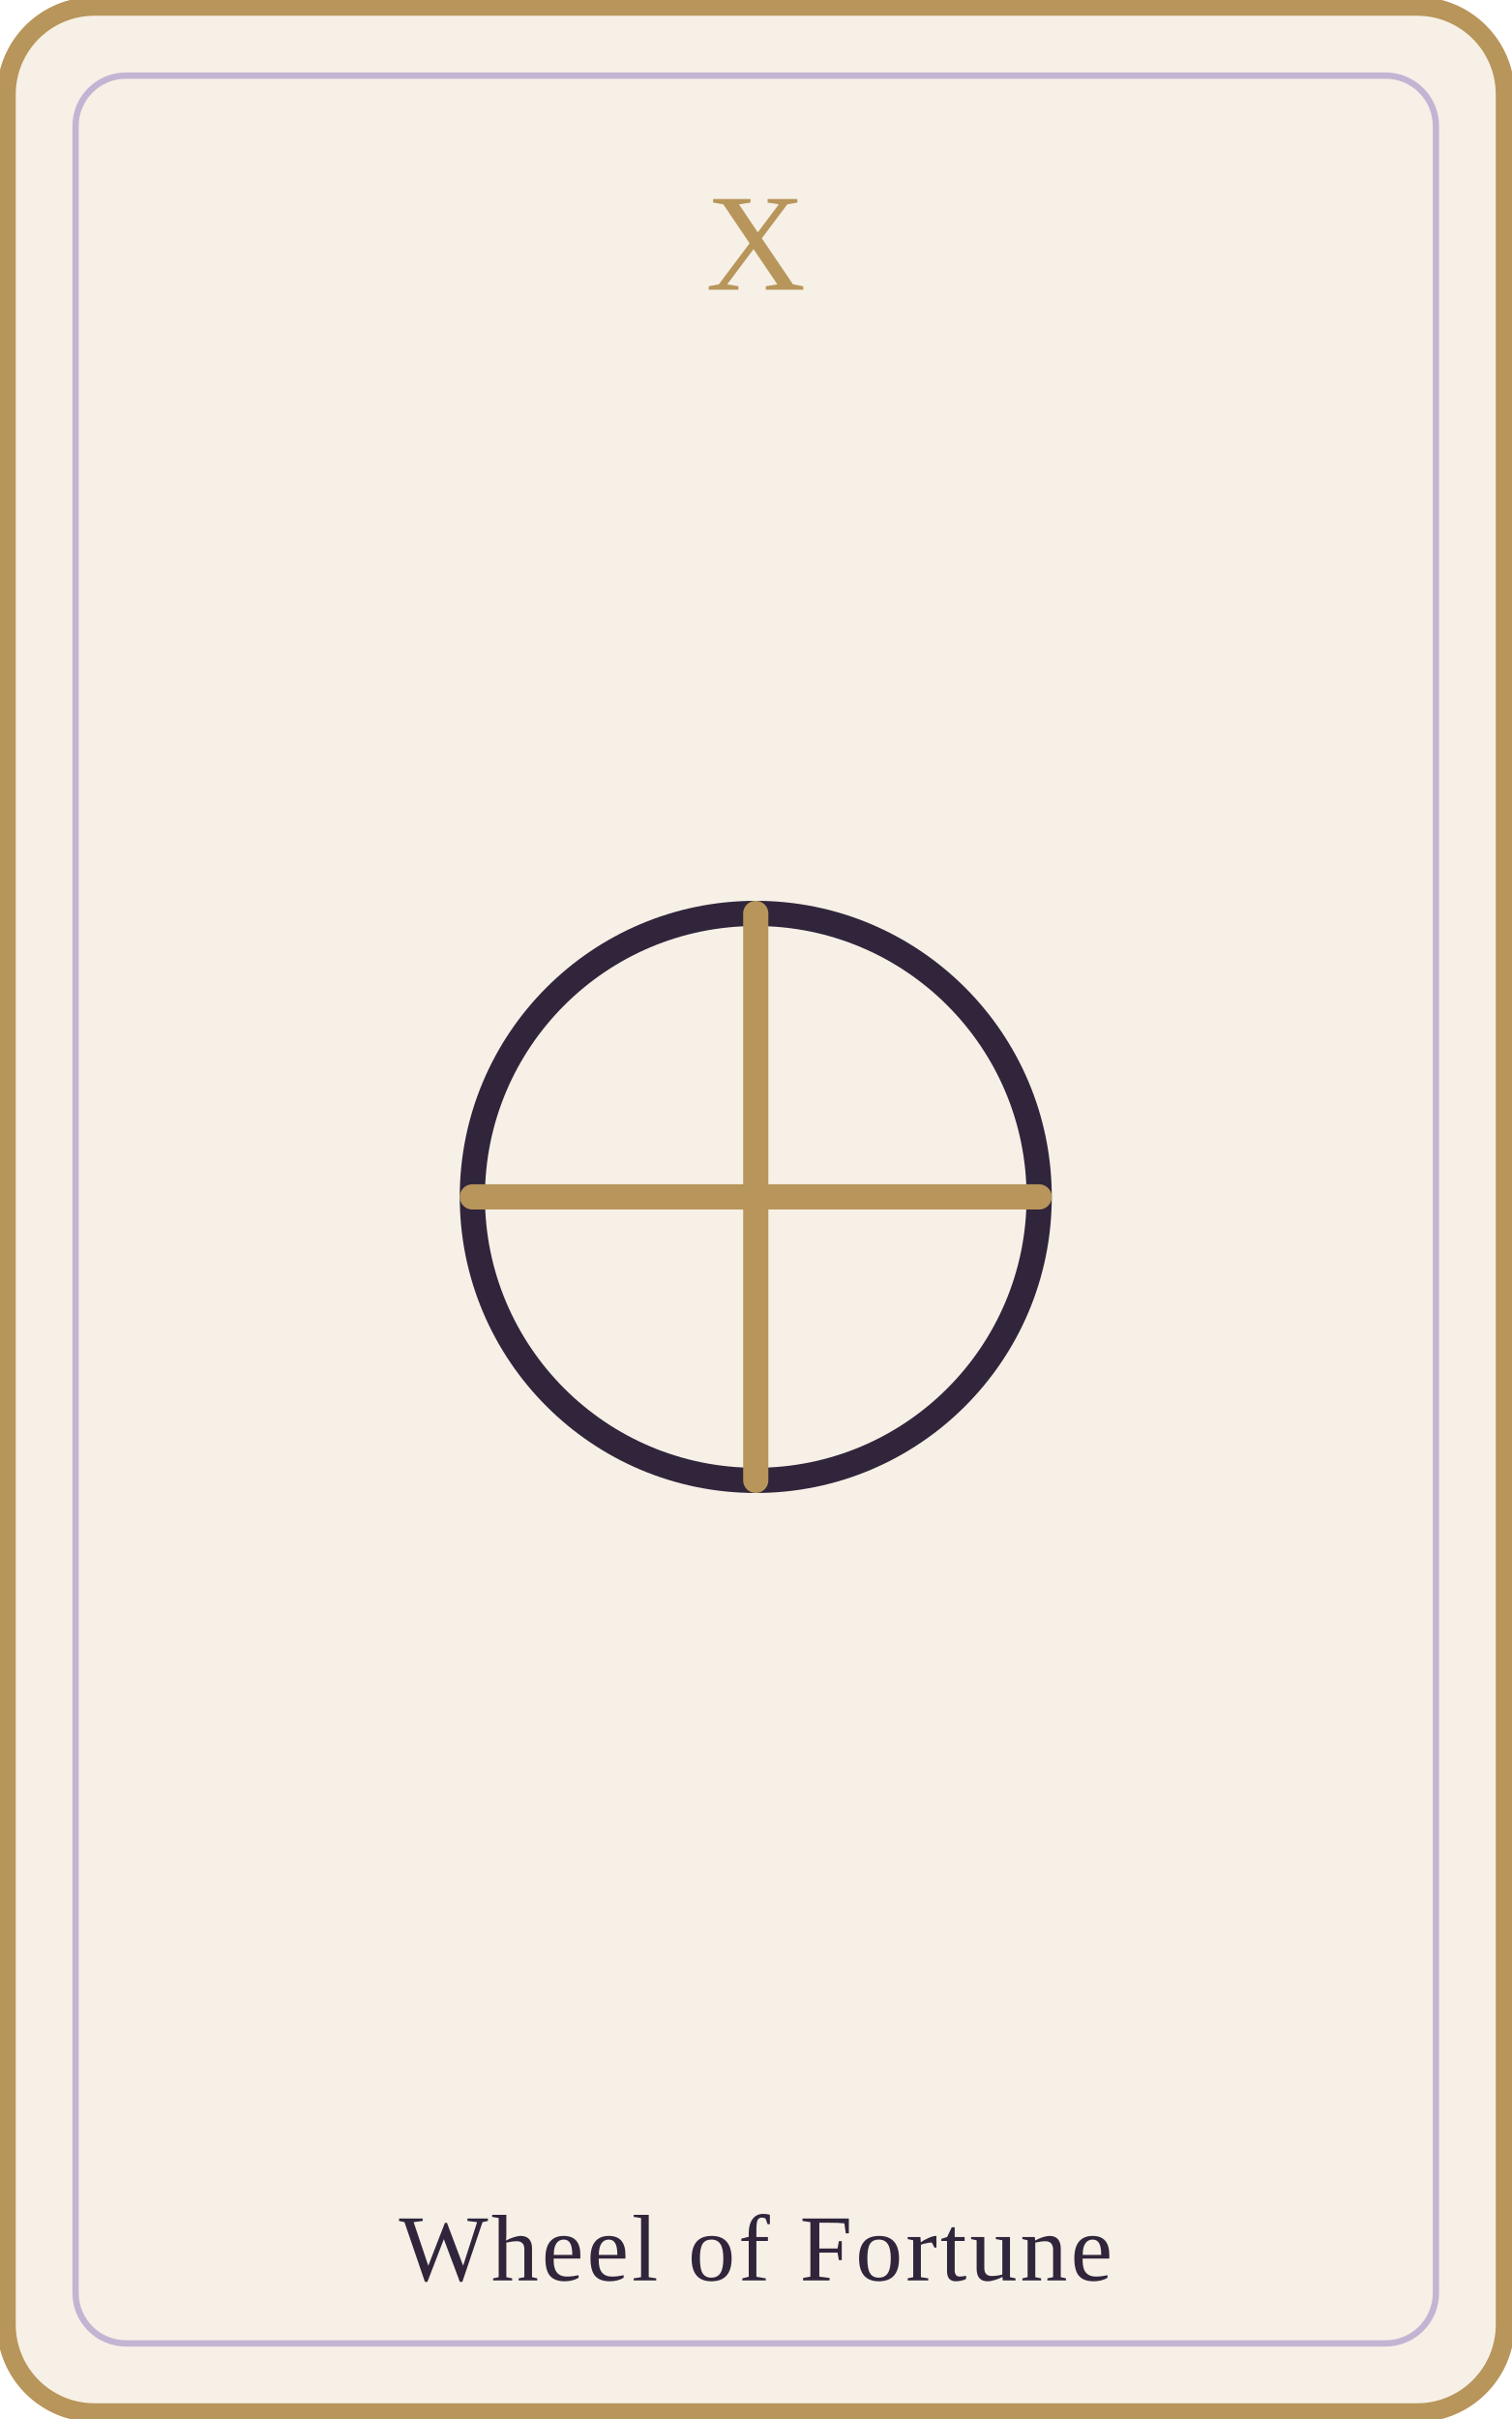
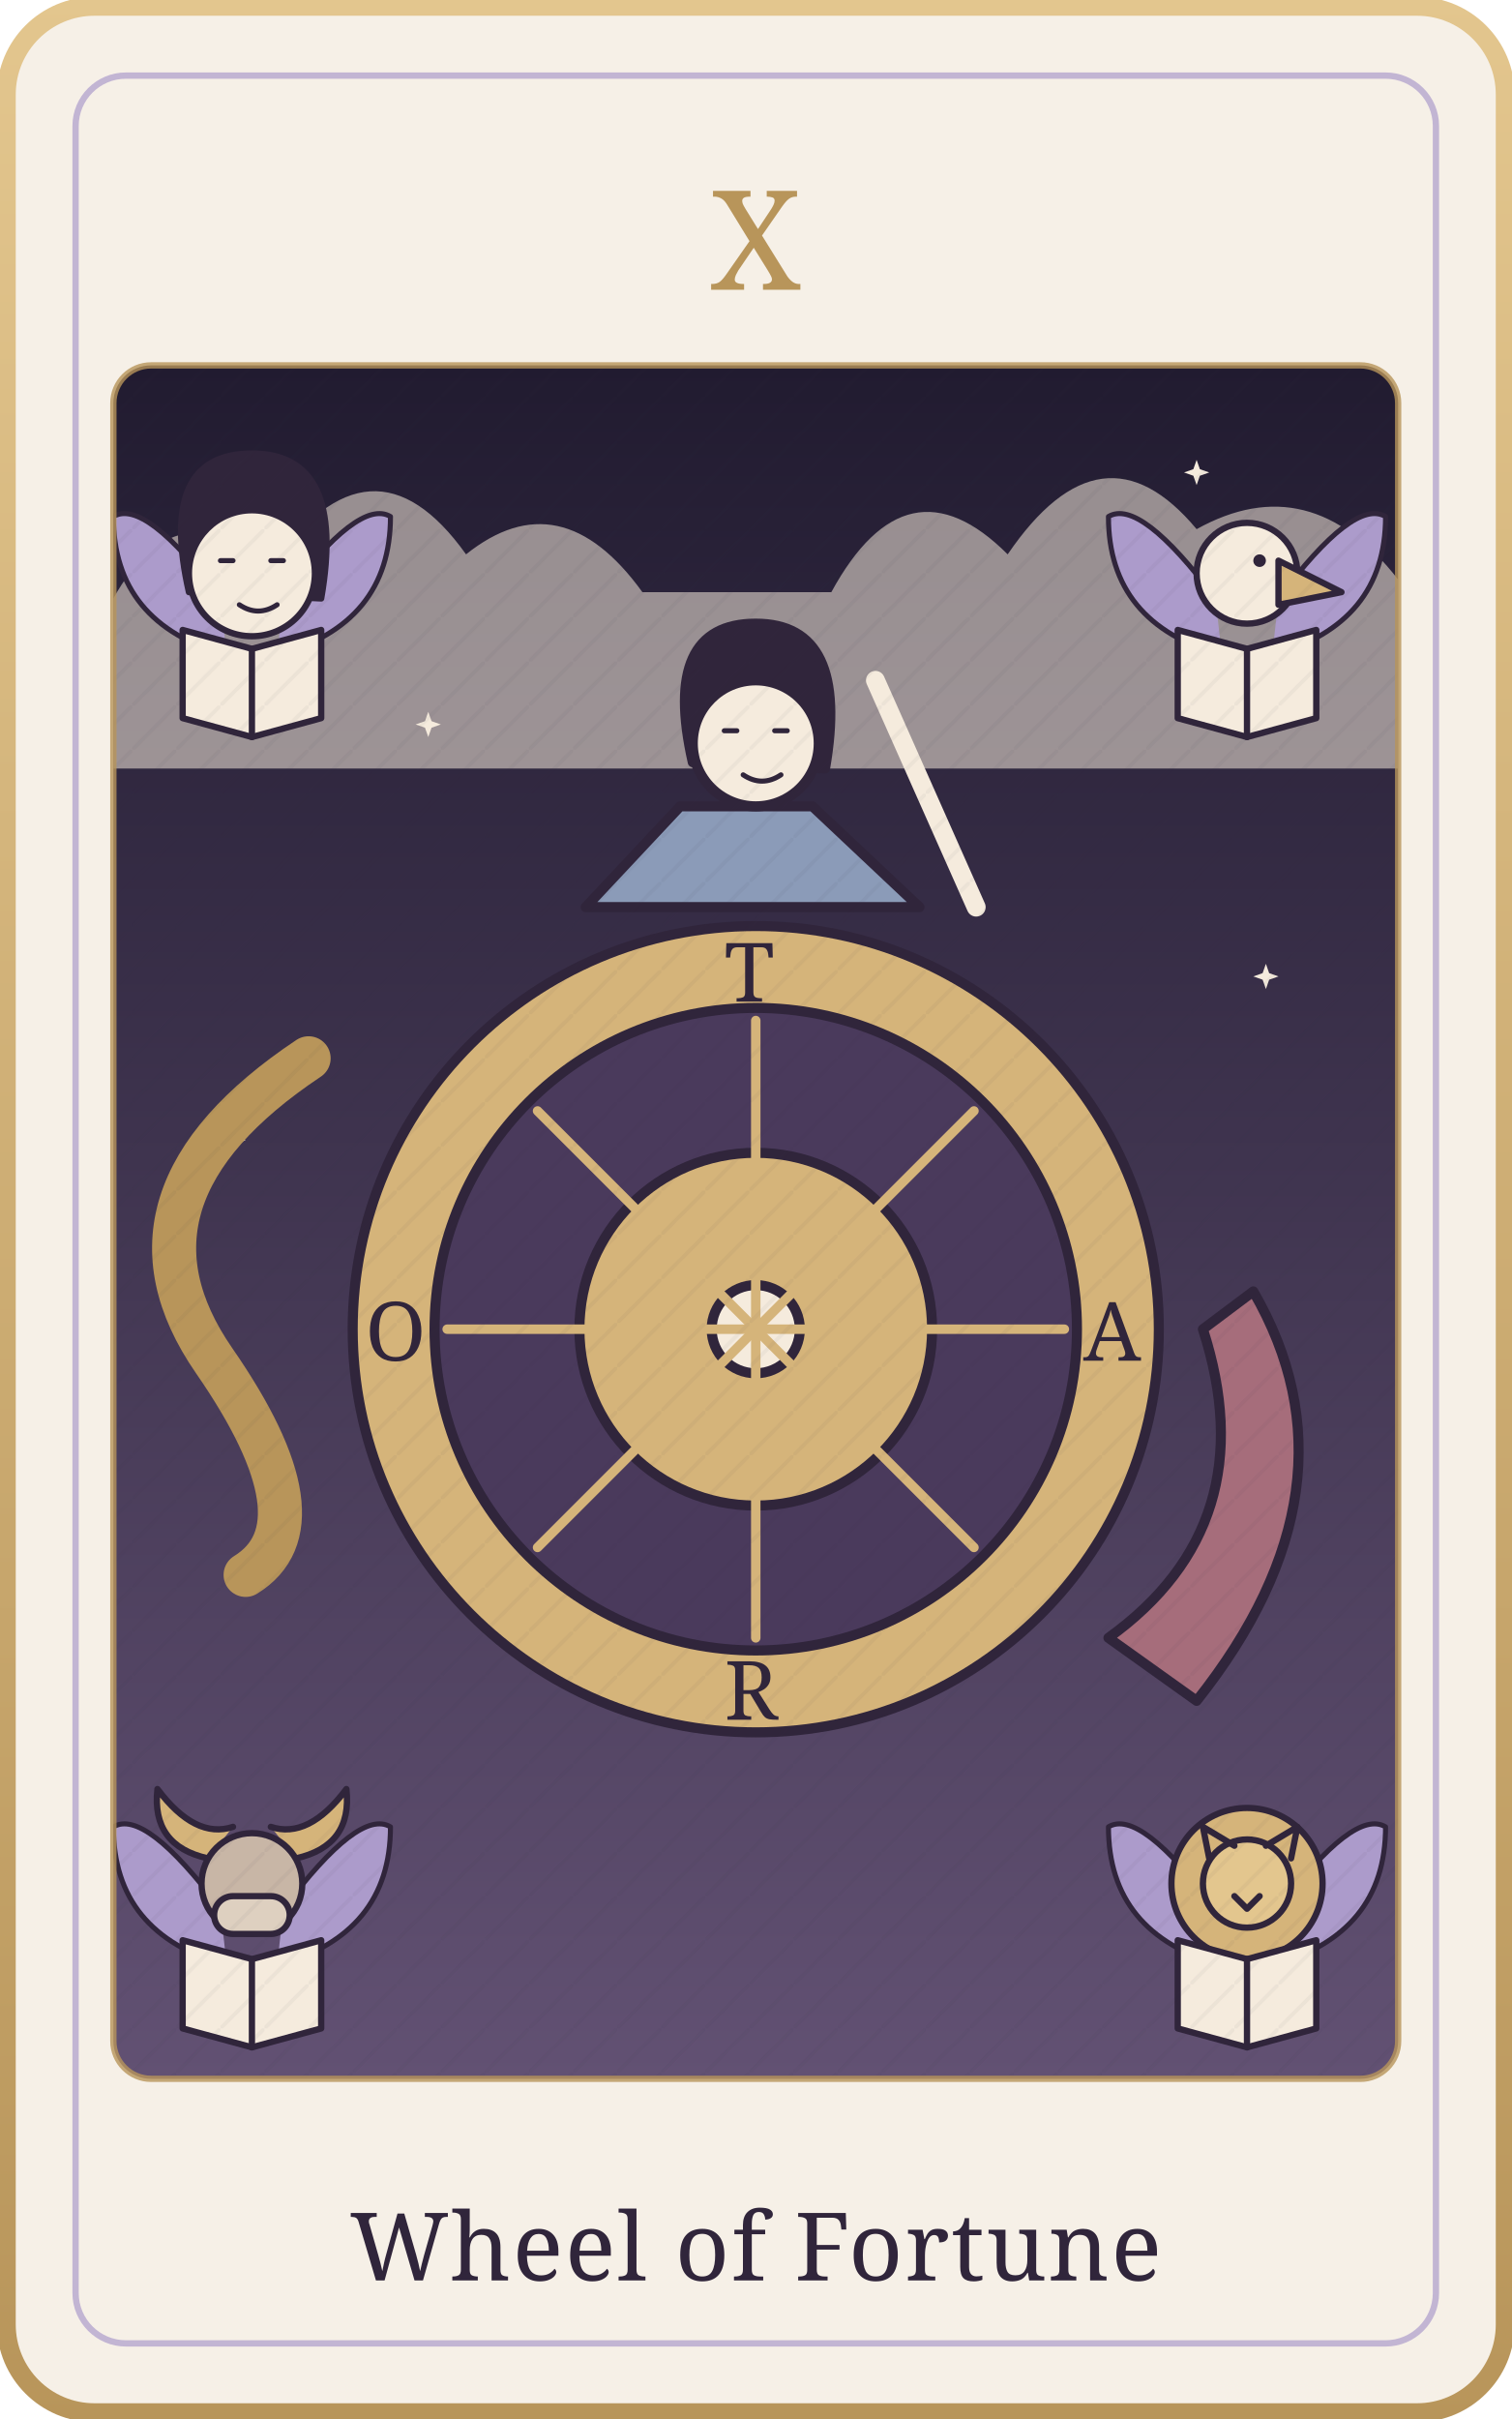
<svg xmlns="http://www.w3.org/2000/svg" viewBox="0 0 240 384" role="img" aria-label="Wheel of Fortune">
-   <rect x="1" y="1" width="238" height="382" rx="14" fill="#f6f0e7" stroke="#b8955a" stroke-width="3" />
-   <rect x="12" y="12" width="216" height="360" rx="8" fill="none" stroke="#ac9bcb" stroke-width="1" opacity="0.7" />
-   <text x="120" y="46" text-anchor="middle" font-family="Georgia, 'Times New Roman', serif" font-size="22" fill="#b8955a">X</text>
-   <g stroke="#30253b" stroke-width="4" fill="none" stroke-linecap="round" stroke-linejoin="round">
-     <circle cx="120" cy="190" r="45" />
-     <line x1="120" y1="145" x2="120" y2="235" stroke="#b8955a" />
-     <line x1="75" y1="190" x2="165" y2="190" stroke="#b8955a" />
+   <defs>
+     <linearGradient id="gold" x2="0" y2="1">
+       <stop stop-color="#e3c68e" />
+       <stop offset="1" stop-color="#b8955a" />
+     </linearGradient>
+     <linearGradient id="sky" x2="0" y2="1">
+       <stop stop-color="#211b30" />
+       <stop offset="1" stop-color="#625173" />
+     </linearGradient>
+     <linearGradient id="day" x2="0" y2="1">
+       <stop stop-color="#f5e7c8" />
+       <stop offset="1" stop-color="#e5d6cf" />
+     </linearGradient>
+     <pattern id="engraving" width="7" height="7" patternUnits="userSpaceOnUse">
+       <path d="M0 7 L7 0" stroke="#30253b" opacity=".045" stroke-width=".6" />
+     </pattern>
+     <clipPath id="picture">
+       <rect x="18" y="58" width="204" height="272" rx="6" />
+     </clipPath>
+   </defs>
+   <rect x="1" y="1" width="238" height="382" rx="14" fill="#f6f0e7" stroke="url(#gold)" stroke-width="3" />
+   <rect x="12" y="12" width="216" height="360" rx="8" fill="none" stroke="#ac9bcb" opacity=".7" />
+   <text x="120" y="46" text-anchor="middle" font-family="Georgia,serif" font-size="22" fill="#b8955a">X</text>
+   <g clip-path="url(#picture)" stroke="#30253b" stroke-width="1.6" stroke-linejoin="round" stroke-linecap="round">
+     <rect x="18" y="58" width="204" height="272" fill="url(#sky)" stroke="none" />
+     <path d="M40 78 l0.52 1.48 l1.48 0.52 l-1.48 0.52 l-0.52 1.48 l-0.52-1.48 l-1.48-0.52 l1.48-0.52 Z" fill="#f5ebdd" stroke="none" />
+     <path d="M190 73 l0.52 1.48 l1.48 0.52 l-1.48 0.52 l-0.52 1.48 l-0.52-1.48 l-1.48-0.52 l1.48-0.52 Z" fill="#f5ebdd" stroke="none" />
+     <path d="M68 113 l0.52 1.48 l1.48 0.52 l-1.48 0.52 l-0.52 1.48 l-0.52-1.48 l-1.48-0.52 l1.48-0.52 Z" fill="#f5ebdd" stroke="none" />
+     <path d="M201 153 l0.52 1.48 l1.48 0.52 l-1.48 0.52 l-0.52 1.48 l-0.52-1.48 l-1.48-0.52 l1.48-0.52 Z" fill="#f5ebdd" stroke="none" />
+     <path d="M37 179 l0.52 1.48 l1.48 0.52 l-1.48 0.52 l-0.52 1.48 l-0.52-1.48 l-1.48-0.52 l1.48-0.52 Z" fill="#f5ebdd" stroke="none" />
+     <path d="M18 95 q10-18 25-5 q16-23 31-2 q15-12 28 6 h30 q12-22 28-6 q15-22 30-4 q18-10 32 8 v30 H18 Z" fill="#f5ebdd" stroke="none" opacity=".55" />
+     <circle cx="120" cy="211" r="64" fill="#d5b47a" />
+     <circle cx="120" cy="211" r="51" fill="#4a3a5c" />
+     <circle cx="120" cy="211" r="28" fill="#d5b47a" />
+     <circle cx="120" cy="211" r="7" fill="#f5ebdd" />
+     <path d="M120 162 v98" fill="none" stroke="#d5b47a" stroke-width="1.5" transform="rotate(0 120 211)" />
+     <path d="M120 162 v98" fill="none" stroke="#d5b47a" stroke-width="1.5" transform="rotate(45 120 211)" />
+     <path d="M120 162 v98" fill="none" stroke="#d5b47a" stroke-width="1.5" transform="rotate(90 120 211)" />
+     <path d="M120 162 v98" fill="none" stroke="#d5b47a" stroke-width="1.5" transform="rotate(135 120 211)" />
+     <g fill="#30253b" stroke="none" font-family="Georgia" font-size="13">
+       <text x="115" y="159">T</text>
+       <text x="172" y="216">A</text>
+       <text x="115" y="273">R</text>
+       <text x="58" y="216">O</text>
+     </g>
+     <path d="M93 144 l15-16 h21 l17 16 Z" fill="#8b9bb8" />
+     <path d="M110 121 q-5-22 10-22 q15 0 11 23 Z" fill="#30253b" />
+     <circle cx="120" cy="118" r="10" fill="#f5ebdd" />
+     <path d="M115 116 h2 m6 0 h2 m-7 7 q3 2 6 0" fill="none" stroke-width=".8" />
+     <path d="M139 108 l16 36" fill="none" stroke="#f5ebdd" stroke-width="3" />
+     <path d="M49 168 q-33 22-15 48 t5 34" fill="none" stroke="#b8955a" stroke-width="7" />
+     <path d="M190 270 q27-34 9-65 l-8 6 q10 31-15 49 Z" fill="#a66d7b" />
+     <g stroke-width="1">
+       <path d="M35 95 q-12-16-17-13 q0 17 18 22 M45 95 q12-16 17-13 q0 17-18 22" fill="#ac9bcb" stroke-width=".8" />
+       <path d="M30 94 q-5-22 10-22 q15 0 11 23 Z" fill="#30253b" />
+       <circle cx="40" cy="91" r="10" fill="#f5ebdd" />
+       <path d="M35 89 h2 m6 0 h2 m-7 7 q3 2 6 0" fill="none" stroke-width=".8" />
+       <path d="M29 100 l11 3 l11-3 v14 l-11 3 l-11-3 Z" fill="#f5ebdd" />
+       <path d="M40 103 v14" fill="none" />
+     </g>
+     <g stroke-width="1">
+       <path d="M193 95 q-12-16-17-13 q0 17 18 22 M203 95 q12-16 17-13 q0 17-18 22" fill="#ac9bcb" stroke-width=".8" />
+       <circle cx="198" cy="91" r="8" fill="#f5ebdd" />
+       <path d="M203 89 l10 5 l-10 2 Z" fill="#d5b47a" />
+       <circle cx="200" cy="89" r="1" fill="#30253b" stroke="none" />
+       <path d="M187 100 l11 3 l11-3 v14 l-11 3 l-11-3 Z" fill="#f5ebdd" />
+       <path d="M198 103 v14" fill="none" />
+     </g>
+     <g stroke-width="1">
+       <path d="M35 303 q-12-16-17-13 q0 17 18 22 M45 303 q12-16 17-13 q0 17-18 22" fill="#ac9bcb" stroke-width=".8" />
+       <path d="M33 295 q-9-2-8-11 q6 8 12 6 M47 295 q9-2 8-11 q-6 8-12 6" fill="#d5b47a" />
+       <circle cx="40" cy="299" r="8" fill="#c8b6a6" />
+       <rect x="34" y="301" width="12" height="6" fill="#ded0c0" rx="3" />
+       <path d="M29 308 l11 3 l11-3 v14 l-11 3 l-11-3 Z" fill="#f5ebdd" />
+       <path d="M40 311 v14" fill="none" />
+     </g>
+     <g stroke-width="1">
+       <path d="M193 303 q-12-16-17-13 q0 17 18 22 M203 303 q12-16 17-13 q0 17-18 22" fill="#ac9bcb" stroke-width=".8" />
+       <circle cx="198" cy="299" r="12" fill="#d5b47a" />
+       <circle cx="198" cy="299" r="7" fill="#e3c68e" />
+       <path d="M192 295 l-1-5 l5 3 m5 0 l5-3 l-1 5 M196 301 l2 2 l2-2" fill="none" stroke-width="1" />
+       <path d="M187 308 l11 3 l11-3 v14 l-11 3 l-11-3 Z" fill="#f5ebdd" />
+       <path d="M198 311 v14" fill="none" />
+     </g>
+     <rect x="18" y="58" width="204" height="272" fill="url(#engraving)" stroke="none" />
  </g>
-   <text x="120" y="362" text-anchor="middle" font-family="Georgia, 'Times New Roman', serif" font-size="15" fill="#30253b" letter-spacing="0.5">Wheel of Fortune</text>
+   <rect x="18" y="58" width="204" height="272" rx="6" fill="none" stroke="#b8955a" opacity=".8" />
+   <text x="120" y="362" text-anchor="middle" font-family="Georgia,serif" font-size="15" fill="#30253b" letter-spacing=".3">Wheel of Fortune</text>
</svg>
